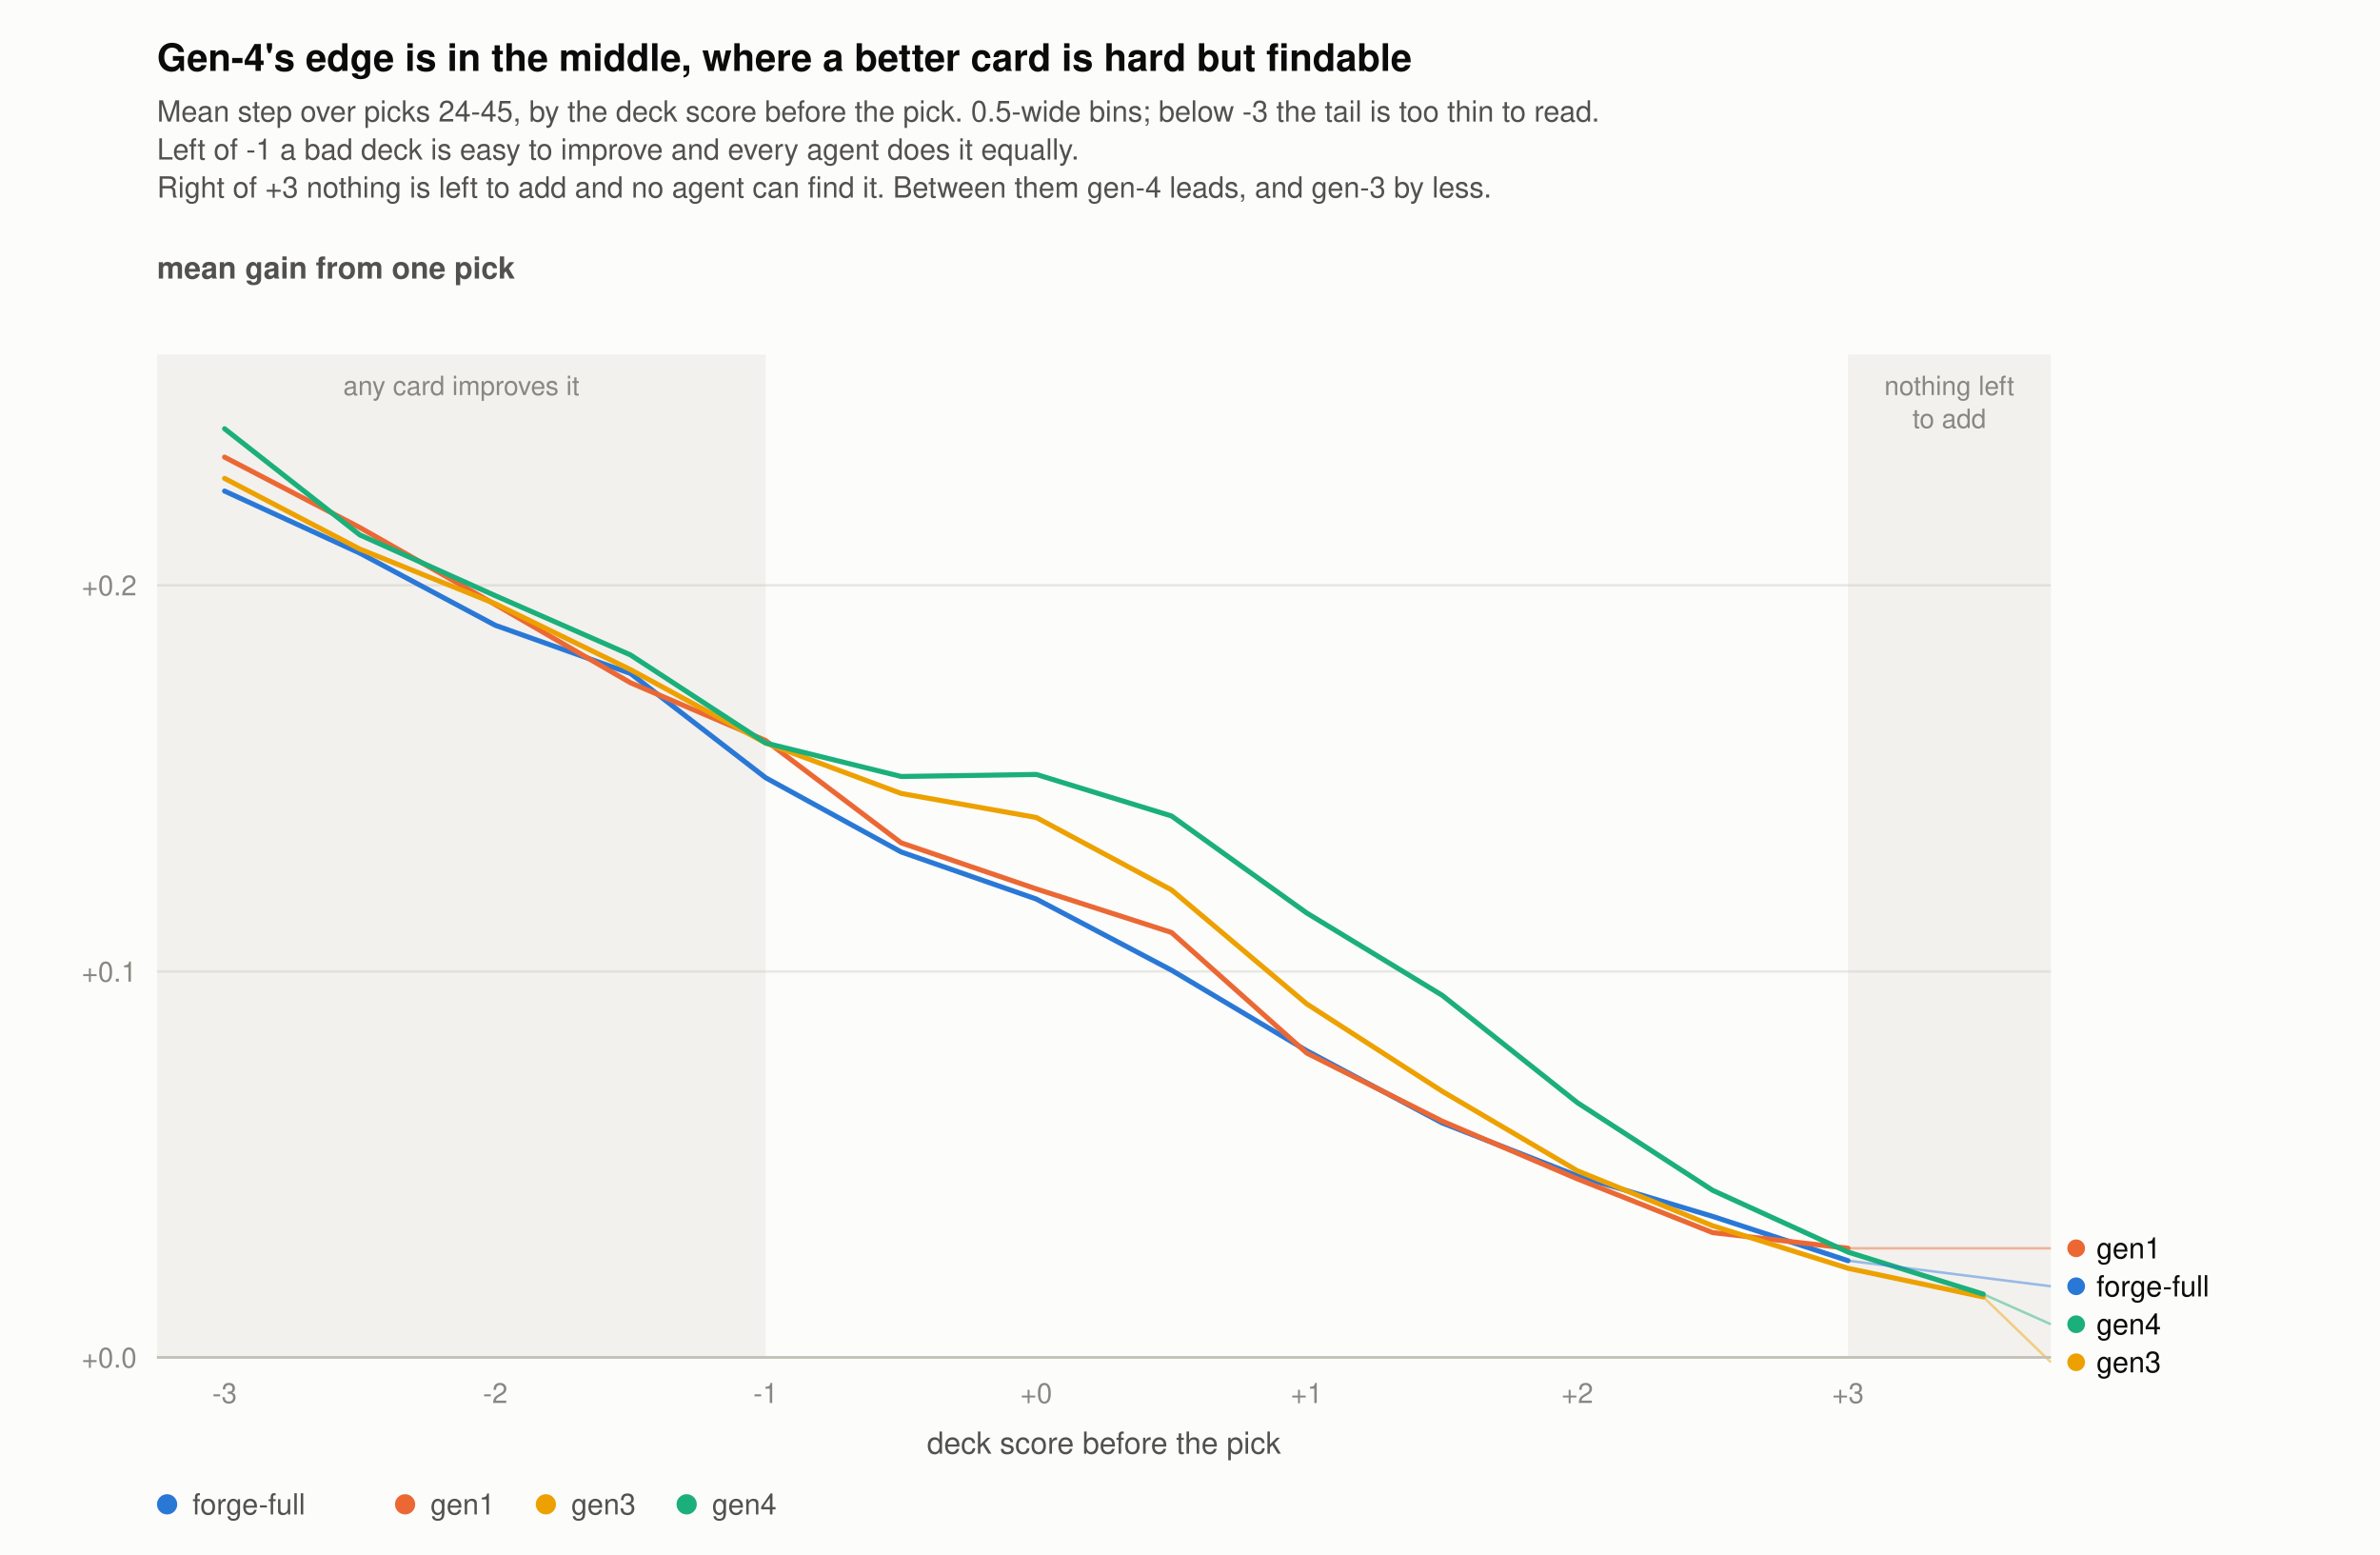
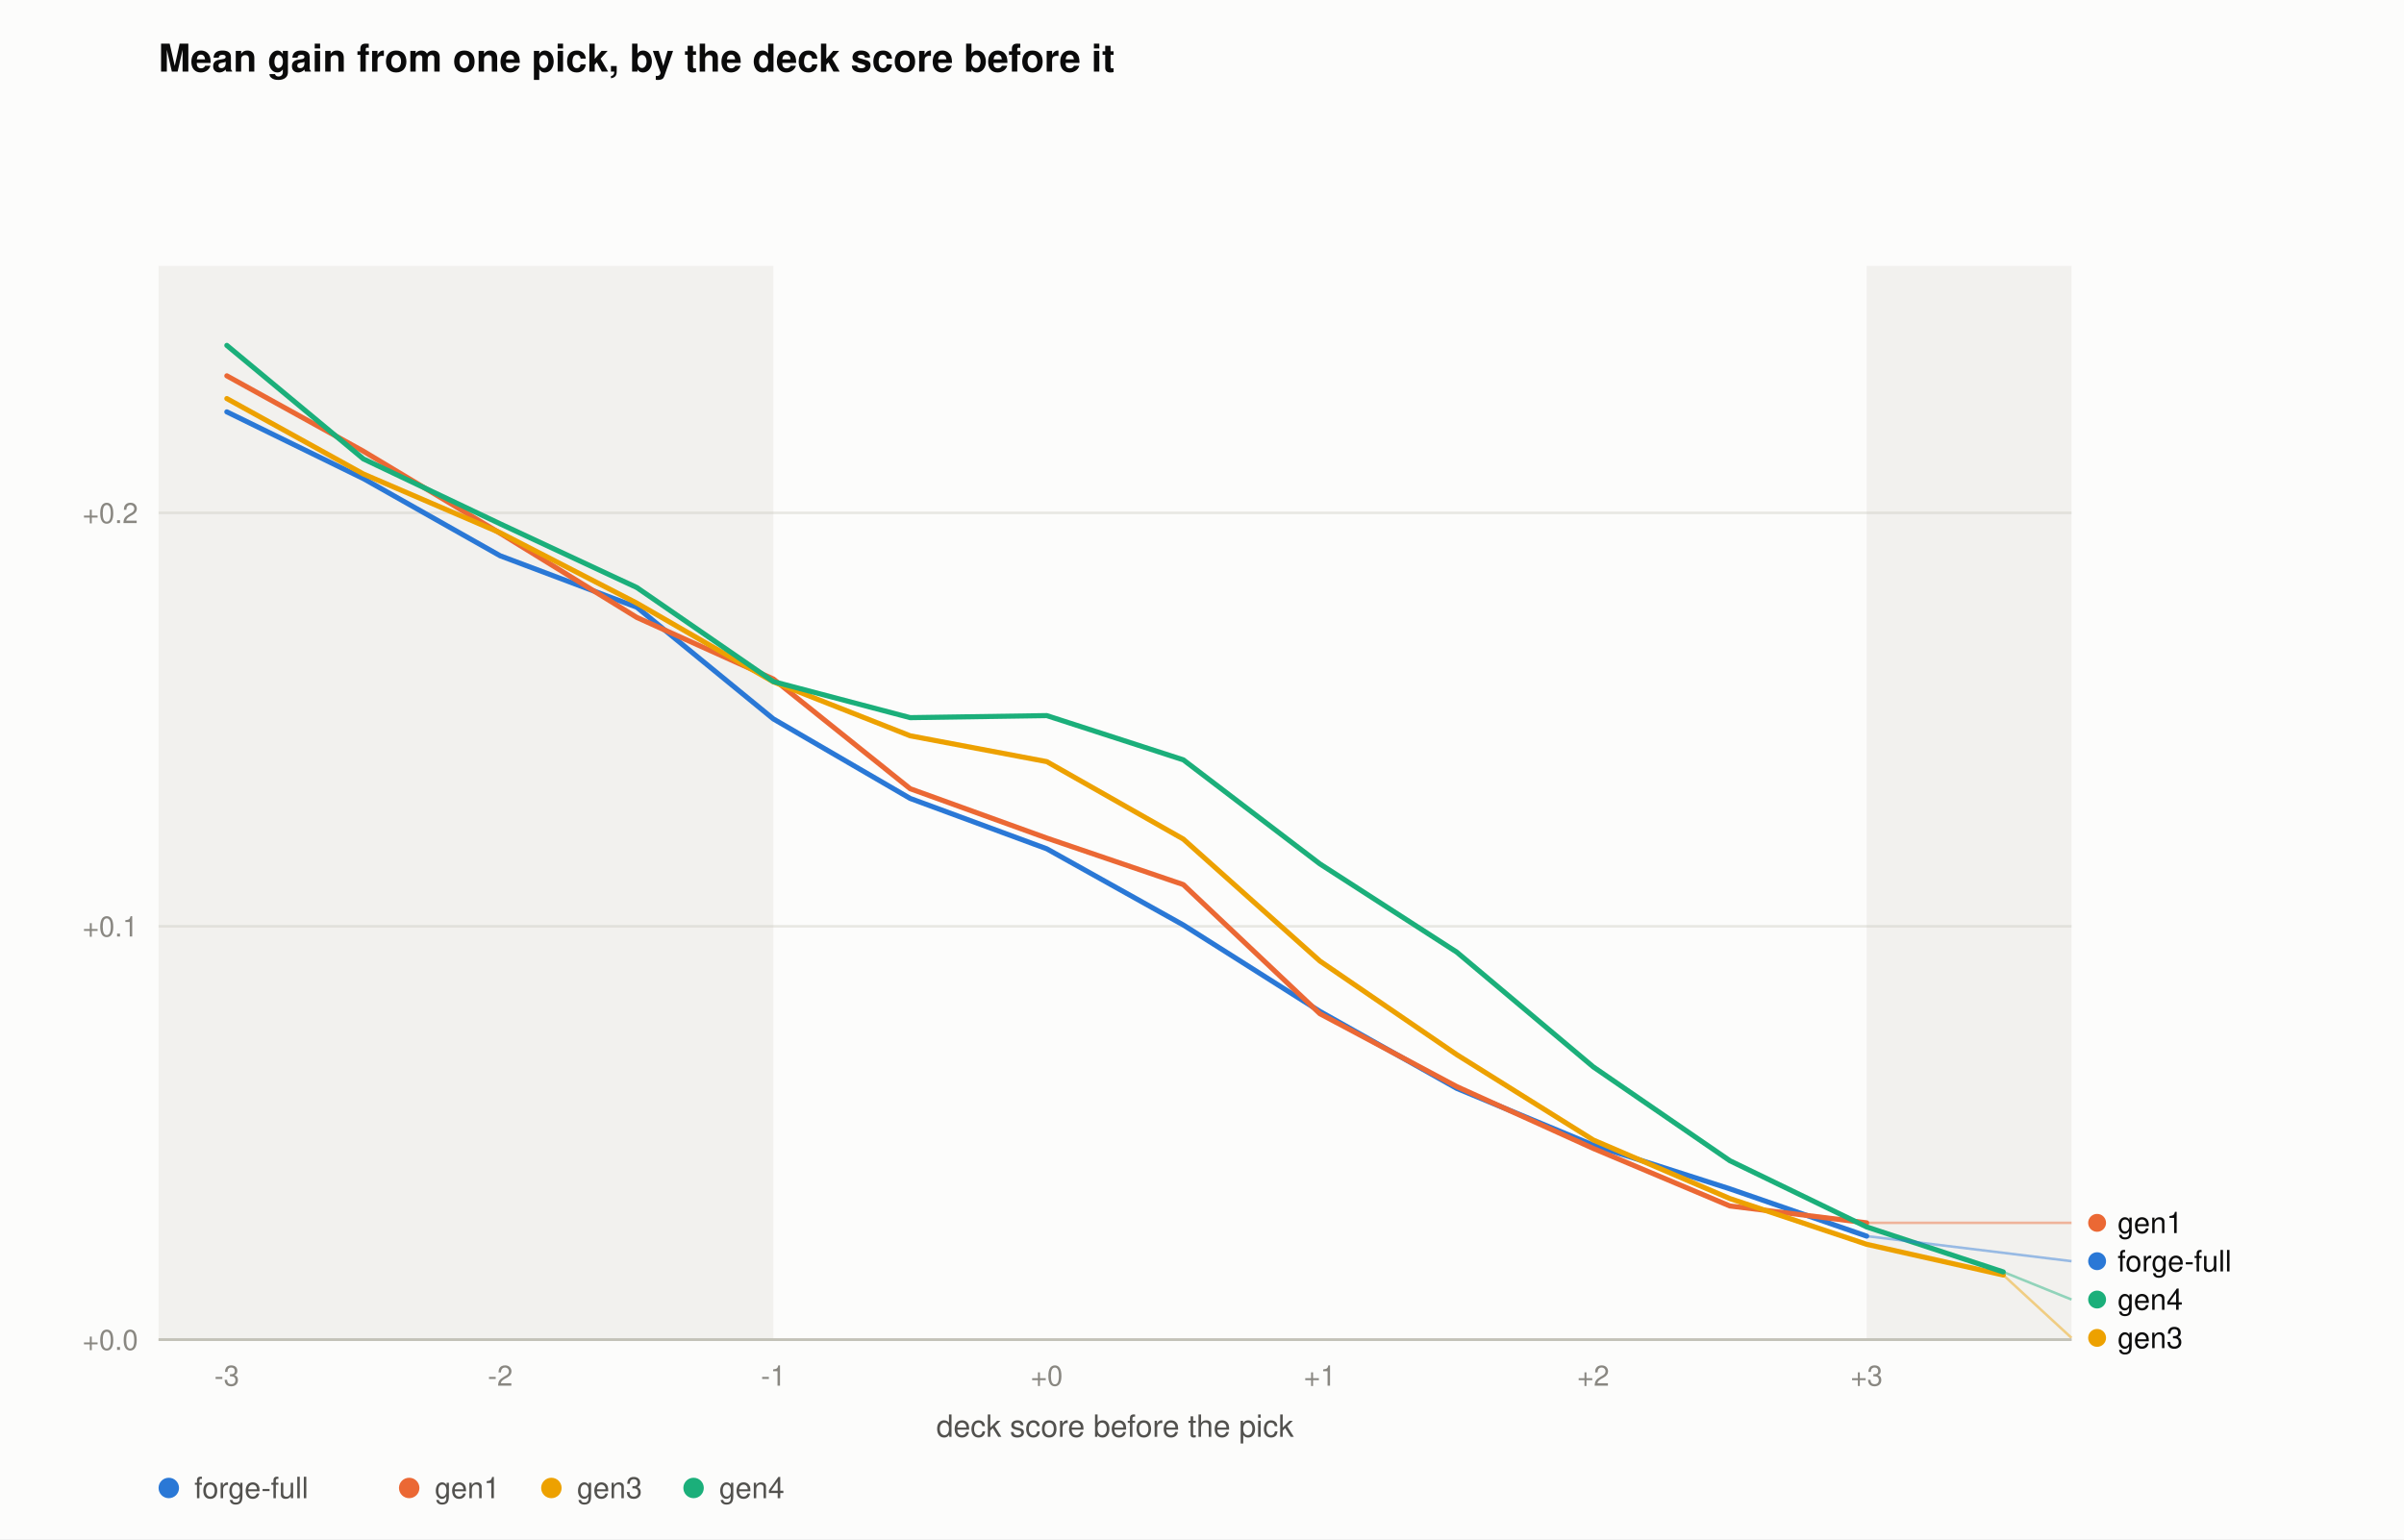
- <svg xmlns="http://www.w3.org/2000/svg" viewBox="0 0 940 614" width="940" height="614" font-family="ui-sans-serif,system-ui,Segoe UI,Helvetica,Arial,sans-serif" role="img" aria-label="Gen-4's edge is in the middle, where a better card is hard but findable">
+ <svg xmlns="http://www.w3.org/2000/svg" viewBox="0 0 940 602" width="940" height="602" font-family="ui-sans-serif,system-ui,Segoe UI,Helvetica,Arial,sans-serif" role="img" aria-label="Mean gain from one pick, by the deck score before it">
  <style>.ln{fill:none;stroke-width:2;stroke-linejoin:round;stroke-linecap:round}@media (prefers-color-scheme:dark){.bg{fill:#1a1a19}.t{fill:#ffffff}.t2{fill:#c3c2b7}.rule{stroke:#383835}.reg{fill:#232320}.sa1{stroke:#3987e5}.da1{fill:#3987e5}.sa2{stroke:#d95926}.da2{fill:#d95926}.sa3{stroke:#199e70}.da3{fill:#199e70}.sa4{stroke:#c98500}.da4{fill:#c98500}}</style>
-   <rect class="bg" width="940" height="614" fill="#fcfcfb" />
-   <text x="62" y="28" class="t" fill="#0b0b0b" font-size="15" font-weight="600">Gen-4's edge is in the middle, where a better card is hard but findable</text>
-   <text x="62" y="48" class="t2" fill="#52514e" font-size="11.5">Mean step over picks 24-45, by the deck score before the pick. 0.5-wide bins; below -3 the tail is too thin to read.</text>
-   <text x="62" y="63" class="t2" fill="#52514e" font-size="11.5">Left of -1 a bad deck is easy to improve and every agent does it equally.</text>
-   <text x="62" y="78" class="t2" fill="#52514e" font-size="11.5">Right of +3 nothing is left to add and no agent can find it. Between them gen-4 leads, and gen-3 by less.</text>
-   <rect class="reg" x="62.0" y="140" width="240.4" height="396" fill="#f2f1ee" />
-   <text x="182.2" y="156" fill="#898781" font-size="10.5" text-anchor="middle">any card improves it</text>
-   <rect class="reg" x="729.9" y="140" width="80.1" height="396" fill="#f2f1ee" />
-   <text x="769.9" y="156" fill="#898781" font-size="10.5" text-anchor="middle">nothing left</text>
-   <text x="769.9" y="169" fill="#898781" font-size="10.5" text-anchor="middle">to add</text>
-   <text x="62" y="110" class="t2" fill="#52514e" font-size="12" font-weight="600">mean gain from one pick</text>
-   <line x1="62" y1="536.0" x2="810" y2="536.0" class="rule" stroke="#c3c2b7" stroke-width="1" opacity="0.9" />
-   <text x="54" y="540.0" fill="#898781" font-size="11" text-anchor="end">+0.0</text>
-   <line x1="62" y1="383.6" x2="810" y2="383.6" class="rule" stroke="#c3c2b7" stroke-width="1" opacity="0.35" />
-   <text x="54" y="387.6" fill="#898781" font-size="11" text-anchor="end">+0.1</text>
-   <line x1="62" y1="231.1" x2="810" y2="231.1" class="rule" stroke="#c3c2b7" stroke-width="1" opacity="0.35" />
-   <text x="54" y="235.1" fill="#898781" font-size="11" text-anchor="end">+0.2</text>
-   <path d="M88.7,193.9 L142.1,218.4 L195.6,246.9 L249.0,265.9 L302.4,307.1 L355.9,336.4 L409.3,355.0 L462.7,383.1 L516.1,414.9 L569.6,443.4 L623.0,464.3 L676.4,480.3 L729.9,497.8" class="ln sa1" stroke="#2a78d6" />
-   <circle cx="409.3" cy="355.0" r="6" fill="transparent" />
-   <circle cx="462.7" cy="383.1" r="6" fill="transparent" />
-   <circle cx="516.1" cy="414.9" r="6" fill="transparent" />
-   <circle cx="195.6" cy="246.9" r="6" fill="transparent" />
-   <circle cx="249.0" cy="265.9" r="6" fill="transparent" />
-   <circle cx="302.4" cy="307.1" r="6" fill="transparent" />
-   <circle cx="355.9" cy="336.4" r="6" fill="transparent" />
-   <circle cx="142.1" cy="218.4" r="6" fill="transparent" />
-   <circle cx="88.7" cy="193.9" r="6" fill="transparent" />
-   <circle cx="569.6" cy="443.4" r="6" fill="transparent" />
-   <circle cx="623.0" cy="464.3" r="6" fill="transparent" />
-   <circle cx="676.4" cy="480.3" r="6" fill="transparent" />
-   <circle cx="729.9" cy="497.8" r="6" fill="transparent" />
-   <path d="M88.7,180.5 L142.1,208.3 L195.6,238.7 L249.0,269.6 L302.4,292.4 L355.9,332.8 L409.3,351.0 L462.7,368.2 L516.1,415.8 L569.6,442.7 L623.0,465.5 L676.4,486.7 L729.9,492.9" class="ln sa2" stroke="#eb6834" />
-   <circle cx="355.9" cy="332.8" r="6" fill="transparent" />
-   <circle cx="409.3" cy="351.0" r="6" fill="transparent" />
-   <circle cx="462.7" cy="368.2" r="6" fill="transparent" />
-   <circle cx="516.1" cy="415.8" r="6" fill="transparent" />
-   <circle cx="569.6" cy="442.7" r="6" fill="transparent" />
-   <circle cx="88.7" cy="180.5" r="6" fill="transparent" />
-   <circle cx="142.1" cy="208.3" r="6" fill="transparent" />
-   <circle cx="249.0" cy="269.6" r="6" fill="transparent" />
-   <circle cx="195.6" cy="238.7" r="6" fill="transparent" />
-   <circle cx="302.4" cy="292.4" r="6" fill="transparent" />
-   <circle cx="623.0" cy="465.5" r="6" fill="transparent" />
-   <circle cx="676.4" cy="486.7" r="6" fill="transparent" />
-   <circle cx="729.9" cy="492.9" r="6" fill="transparent" />
-   <path d="M88.7,188.9 L142.1,216.8 L195.6,238.4 L249.0,264.4 L302.4,293.4 L355.9,313.3 L409.3,322.8 L462.7,351.4 L516.1,396.4 L569.6,430.9 L623.0,462.3 L676.4,484.0 L729.9,500.8 L783.3,512.1" class="ln sa4" stroke="#eda100" />
-   <circle cx="409.3" cy="322.8" r="6" fill="transparent" />
-   <circle cx="462.7" cy="351.4" r="6" fill="transparent" />
-   <circle cx="516.1" cy="396.4" r="6" fill="transparent" />
-   <circle cx="569.6" cy="430.9" r="6" fill="transparent" />
-   <circle cx="249.0" cy="264.4" r="6" fill="transparent" />
-   <circle cx="195.6" cy="238.4" r="6" fill="transparent" />
-   <circle cx="142.1" cy="216.8" r="6" fill="transparent" />
-   <circle cx="302.4" cy="293.4" r="6" fill="transparent" />
-   <circle cx="355.9" cy="313.3" r="6" fill="transparent" />
-   <circle cx="623.0" cy="462.3" r="6" fill="transparent" />
-   <circle cx="676.4" cy="484.0" r="6" fill="transparent" />
-   <circle cx="729.9" cy="500.8" r="6" fill="transparent" />
-   <circle cx="88.7" cy="188.9" r="6" fill="transparent" />
-   <circle cx="783.3" cy="512.1" r="6" fill="transparent" />
-   <path d="M88.7,169.3 L142.1,211.2 L195.6,235.2 L249.0,258.6 L302.4,293.4 L355.9,306.6 L409.3,305.8 L462.7,322.2 L516.1,360.5 L569.6,393.0 L623.0,435.4 L676.4,470.0 L729.9,494.4 L783.3,511.0" class="ln sa3" stroke="#1baf7a" />
-   <circle cx="676.4" cy="470.0" r="6" fill="transparent" />
-   <circle cx="623.0" cy="435.4" r="6" fill="transparent" />
-   <circle cx="729.9" cy="494.4" r="6" fill="transparent" />
-   <circle cx="783.3" cy="511.0" r="6" fill="transparent" />
-   <circle cx="569.6" cy="393.0" r="6" fill="transparent" />
-   <circle cx="516.1" cy="360.5" r="6" fill="transparent" />
-   <circle cx="302.4" cy="293.4" r="6" fill="transparent" />
-   <circle cx="355.9" cy="306.6" r="6" fill="transparent" />
-   <circle cx="409.3" cy="305.8" r="6" fill="transparent" />
-   <circle cx="462.7" cy="322.2" r="6" fill="transparent" />
-   <circle cx="195.6" cy="235.2" r="6" fill="transparent" />
-   <circle cx="249.0" cy="258.6" r="6" fill="transparent" />
-   <circle cx="142.1" cy="211.2" r="6" fill="transparent" />
-   <circle cx="88.7" cy="169.3" r="6" fill="transparent" />
-   <path d="M729.9,492.9 L810.0,492.9" fill="none" stroke="#eb6834" stroke-width="1" opacity="0.45" />
-   <circle cx="820.0" cy="492.9" r="3.5" class="da2" fill="#eb6834" />
-   <text x="828.0" y="496.9" class="t" fill="#0b0b0b" font-size="11.5">gen1</text>
-   <path d="M729.9,497.8 L810.0,507.9" fill="none" stroke="#2a78d6" stroke-width="1" opacity="0.45" />
-   <circle cx="820.0" cy="507.9" r="3.5" class="da1" fill="#2a78d6" />
-   <text x="828.0" y="511.9" class="t" fill="#0b0b0b" font-size="11.5">forge-full</text>
-   <path d="M783.3,511.0 L810.0,522.9" fill="none" stroke="#1baf7a" stroke-width="1" opacity="0.45" />
-   <circle cx="820.0" cy="522.9" r="3.5" class="da3" fill="#1baf7a" />
-   <text x="828.0" y="526.9" class="t" fill="#0b0b0b" font-size="11.5">gen4</text>
-   <path d="M783.3,512.1 L810.0,537.9" fill="none" stroke="#eda100" stroke-width="1" opacity="0.45" />
-   <circle cx="820.0" cy="537.9" r="3.5" class="da4" fill="#eda100" />
-   <text x="828.0" y="541.9" class="t" fill="#0b0b0b" font-size="11.5">gen3</text>
-   <line x1="62" y1="536" x2="810" y2="536" class="rule" stroke="#c3c2b7" stroke-width="1" />
-   <text x="88.7" y="554" fill="#898781" font-size="11" text-anchor="middle">-3</text>
-   <text x="195.6" y="554" fill="#898781" font-size="11" text-anchor="middle">-2</text>
-   <text x="302.4" y="554" fill="#898781" font-size="11" text-anchor="middle">-1</text>
-   <text x="409.3" y="554" fill="#898781" font-size="11" text-anchor="middle">+0</text>
-   <text x="516.1" y="554" fill="#898781" font-size="11" text-anchor="middle">+1</text>
-   <text x="623.0" y="554" fill="#898781" font-size="11" text-anchor="middle">+2</text>
-   <text x="729.9" y="554" fill="#898781" font-size="11" text-anchor="middle">+3</text>
-   <text x="436.0" y="574" class="t2" fill="#52514e" font-size="12" text-anchor="middle">deck score before the pick</text>
-   <g transform="translate(0,598)">
+   <rect class="bg" width="940" height="602" fill="#fcfcfb" />
+   <text x="62" y="28" class="t" fill="#0b0b0b" font-size="15" font-weight="600">Mean gain from one pick, by the deck score before it</text>
+   <rect class="reg" x="62.0" y="104" width="240.4" height="420" fill="#f2f1ee" />
+   <rect class="reg" x="729.9" y="104" width="80.1" height="420" fill="#f2f1ee" />
+   <text x="62" y="74" class="t2" fill="#52514e" font-size="12" font-weight="600" />
+   <line x1="62" y1="524.0" x2="810" y2="524.0" class="rule" stroke="#c3c2b7" stroke-width="1" opacity="0.9" />
+   <text x="54" y="528.0" fill="#898781" font-size="11" text-anchor="end">+0.0</text>
+   <line x1="62" y1="362.3" x2="810" y2="362.3" class="rule" stroke="#c3c2b7" stroke-width="1" opacity="0.35" />
+   <text x="54" y="366.3" fill="#898781" font-size="11" text-anchor="end">+0.1</text>
+   <line x1="62" y1="200.6" x2="810" y2="200.6" class="rule" stroke="#c3c2b7" stroke-width="1" opacity="0.35" />
+   <text x="54" y="204.6" fill="#898781" font-size="11" text-anchor="end">+0.2</text>
+   <path d="M88.7,161.1 L142.1,187.2 L195.6,217.4 L249.0,237.5 L302.4,281.2 L355.9,312.3 L409.3,332.0 L462.7,361.8 L516.1,395.6 L569.6,425.7 L623.0,447.9 L676.4,465.0 L729.9,483.5" class="ln sa1" stroke="#2a78d6" />
+   <circle cx="409.3" cy="332.0" r="6" fill="transparent" />
+   <circle cx="462.7" cy="361.8" r="6" fill="transparent" />
+   <circle cx="516.1" cy="395.6" r="6" fill="transparent" />
+   <circle cx="195.6" cy="217.4" r="6" fill="transparent" />
+   <circle cx="249.0" cy="237.5" r="6" fill="transparent" />
+   <circle cx="302.4" cy="281.2" r="6" fill="transparent" />
+   <circle cx="355.9" cy="312.3" r="6" fill="transparent" />
+   <circle cx="142.1" cy="187.2" r="6" fill="transparent" />
+   <circle cx="88.7" cy="161.1" r="6" fill="transparent" />
+   <circle cx="569.6" cy="425.7" r="6" fill="transparent" />
+   <circle cx="623.0" cy="447.9" r="6" fill="transparent" />
+   <circle cx="676.4" cy="465.0" r="6" fill="transparent" />
+   <circle cx="729.9" cy="483.5" r="6" fill="transparent" />
+   <path d="M88.7,147.0 L142.1,176.5 L195.6,208.6 L249.0,241.5 L302.4,265.6 L355.9,308.5 L409.3,327.8 L462.7,346.0 L516.1,396.5 L569.6,425.0 L623.0,449.2 L676.4,471.7 L729.9,478.3" class="ln sa2" stroke="#eb6834" />
+   <circle cx="355.9" cy="308.5" r="6" fill="transparent" />
+   <circle cx="409.3" cy="327.8" r="6" fill="transparent" />
+   <circle cx="462.7" cy="346.0" r="6" fill="transparent" />
+   <circle cx="516.1" cy="396.5" r="6" fill="transparent" />
+   <circle cx="569.6" cy="425.0" r="6" fill="transparent" />
+   <circle cx="88.7" cy="147.0" r="6" fill="transparent" />
+   <circle cx="142.1" cy="176.5" r="6" fill="transparent" />
+   <circle cx="249.0" cy="241.5" r="6" fill="transparent" />
+   <circle cx="195.6" cy="208.6" r="6" fill="transparent" />
+   <circle cx="302.4" cy="265.6" r="6" fill="transparent" />
+   <circle cx="623.0" cy="449.2" r="6" fill="transparent" />
+   <circle cx="676.4" cy="471.7" r="6" fill="transparent" />
+   <circle cx="729.9" cy="478.3" r="6" fill="transparent" />
+   <path d="M88.7,155.9 L142.1,185.4 L195.6,208.4 L249.0,235.9 L302.4,266.7 L355.9,287.8 L409.3,297.9 L462.7,328.2 L516.1,375.9 L569.6,412.5 L623.0,445.9 L676.4,468.8 L729.9,486.7 L783.3,498.7" class="ln sa4" stroke="#eda100" />
+   <circle cx="409.3" cy="297.9" r="6" fill="transparent" />
+   <circle cx="462.7" cy="328.2" r="6" fill="transparent" />
+   <circle cx="516.1" cy="375.9" r="6" fill="transparent" />
+   <circle cx="569.6" cy="412.5" r="6" fill="transparent" />
+   <circle cx="249.0" cy="235.9" r="6" fill="transparent" />
+   <circle cx="195.6" cy="208.4" r="6" fill="transparent" />
+   <circle cx="142.1" cy="185.4" r="6" fill="transparent" />
+   <circle cx="302.4" cy="266.7" r="6" fill="transparent" />
+   <circle cx="355.9" cy="287.8" r="6" fill="transparent" />
+   <circle cx="623.0" cy="445.9" r="6" fill="transparent" />
+   <circle cx="676.4" cy="468.8" r="6" fill="transparent" />
+   <circle cx="729.9" cy="486.7" r="6" fill="transparent" />
+   <circle cx="88.7" cy="155.9" r="6" fill="transparent" />
+   <circle cx="783.3" cy="498.7" r="6" fill="transparent" />
+   <path d="M88.7,135.1 L142.1,179.5 L195.6,204.9 L249.0,229.8 L302.4,266.6 L355.9,280.7 L409.3,279.9 L462.7,297.2 L516.1,337.9 L569.6,372.4 L623.0,417.3 L676.4,454.0 L729.9,479.9 L783.3,497.5" class="ln sa3" stroke="#1baf7a" />
+   <circle cx="676.4" cy="454.0" r="6" fill="transparent" />
+   <circle cx="623.0" cy="417.3" r="6" fill="transparent" />
+   <circle cx="729.9" cy="479.9" r="6" fill="transparent" />
+   <circle cx="783.3" cy="497.5" r="6" fill="transparent" />
+   <circle cx="569.6" cy="372.4" r="6" fill="transparent" />
+   <circle cx="516.1" cy="337.9" r="6" fill="transparent" />
+   <circle cx="302.4" cy="266.6" r="6" fill="transparent" />
+   <circle cx="355.9" cy="280.7" r="6" fill="transparent" />
+   <circle cx="409.3" cy="279.9" r="6" fill="transparent" />
+   <circle cx="462.7" cy="297.2" r="6" fill="transparent" />
+   <circle cx="195.6" cy="204.9" r="6" fill="transparent" />
+   <circle cx="249.0" cy="229.8" r="6" fill="transparent" />
+   <circle cx="142.1" cy="179.5" r="6" fill="transparent" />
+   <circle cx="88.7" cy="135.1" r="6" fill="transparent" />
+   <path d="M729.9,478.3 L810.0,478.3" fill="none" stroke="#eb6834" stroke-width="1" opacity="0.45" />
+   <circle cx="820.0" cy="478.3" r="3.5" class="da2" fill="#eb6834" />
+   <text x="828.0" y="482.3" class="t" fill="#0b0b0b" font-size="11.5">gen1</text>
+   <path d="M729.9,483.5 L810.0,493.3" fill="none" stroke="#2a78d6" stroke-width="1" opacity="0.45" />
+   <circle cx="820.0" cy="493.3" r="3.5" class="da1" fill="#2a78d6" />
+   <text x="828.0" y="497.3" class="t" fill="#0b0b0b" font-size="11.5">forge-full</text>
+   <path d="M783.3,497.5 L810.0,508.3" fill="none" stroke="#1baf7a" stroke-width="1" opacity="0.45" />
+   <circle cx="820.0" cy="508.3" r="3.5" class="da3" fill="#1baf7a" />
+   <text x="828.0" y="512.3" class="t" fill="#0b0b0b" font-size="11.5">gen4</text>
+   <path d="M783.3,498.7 L810.0,523.3" fill="none" stroke="#eda100" stroke-width="1" opacity="0.45" />
+   <circle cx="820.0" cy="523.3" r="3.5" class="da4" fill="#eda100" />
+   <text x="828.0" y="527.3" class="t" fill="#0b0b0b" font-size="11.5">gen3</text>
+   <line x1="62" y1="524" x2="810" y2="524" class="rule" stroke="#c3c2b7" stroke-width="1" />
+   <text x="88.7" y="542" fill="#898781" font-size="11" text-anchor="middle">-3</text>
+   <text x="195.6" y="542" fill="#898781" font-size="11" text-anchor="middle">-2</text>
+   <text x="302.4" y="542" fill="#898781" font-size="11" text-anchor="middle">-1</text>
+   <text x="409.3" y="542" fill="#898781" font-size="11" text-anchor="middle">+0</text>
+   <text x="516.1" y="542" fill="#898781" font-size="11" text-anchor="middle">+1</text>
+   <text x="623.0" y="542" fill="#898781" font-size="11" text-anchor="middle">+2</text>
+   <text x="729.9" y="542" fill="#898781" font-size="11" text-anchor="middle">+3</text>
+   <text x="436.0" y="562" class="t2" fill="#52514e" font-size="12" text-anchor="middle">deck score before the pick</text>
+   <g transform="translate(0,586)">
    <circle cx="66" cy="-4" r="4" class="da1" fill="#2a78d6" />
    <text x="76" y="0" class="t2" fill="#52514e" font-size="11.5">forge-full</text>
    <circle cx="160.0" cy="-4" r="4" class="da2" fill="#eb6834" />
    <text x="170.0" y="0" class="t2" fill="#52514e" font-size="11.5">gen1</text>
    <circle cx="215.6" cy="-4" r="4" class="da4" fill="#eda100" />
    <text x="225.6" y="0" class="t2" fill="#52514e" font-size="11.5">gen3</text>
    <circle cx="271.2" cy="-4" r="4" class="da3" fill="#1baf7a" />
    <text x="281.2" y="0" class="t2" fill="#52514e" font-size="11.5">gen4</text>
  </g>
</svg>
